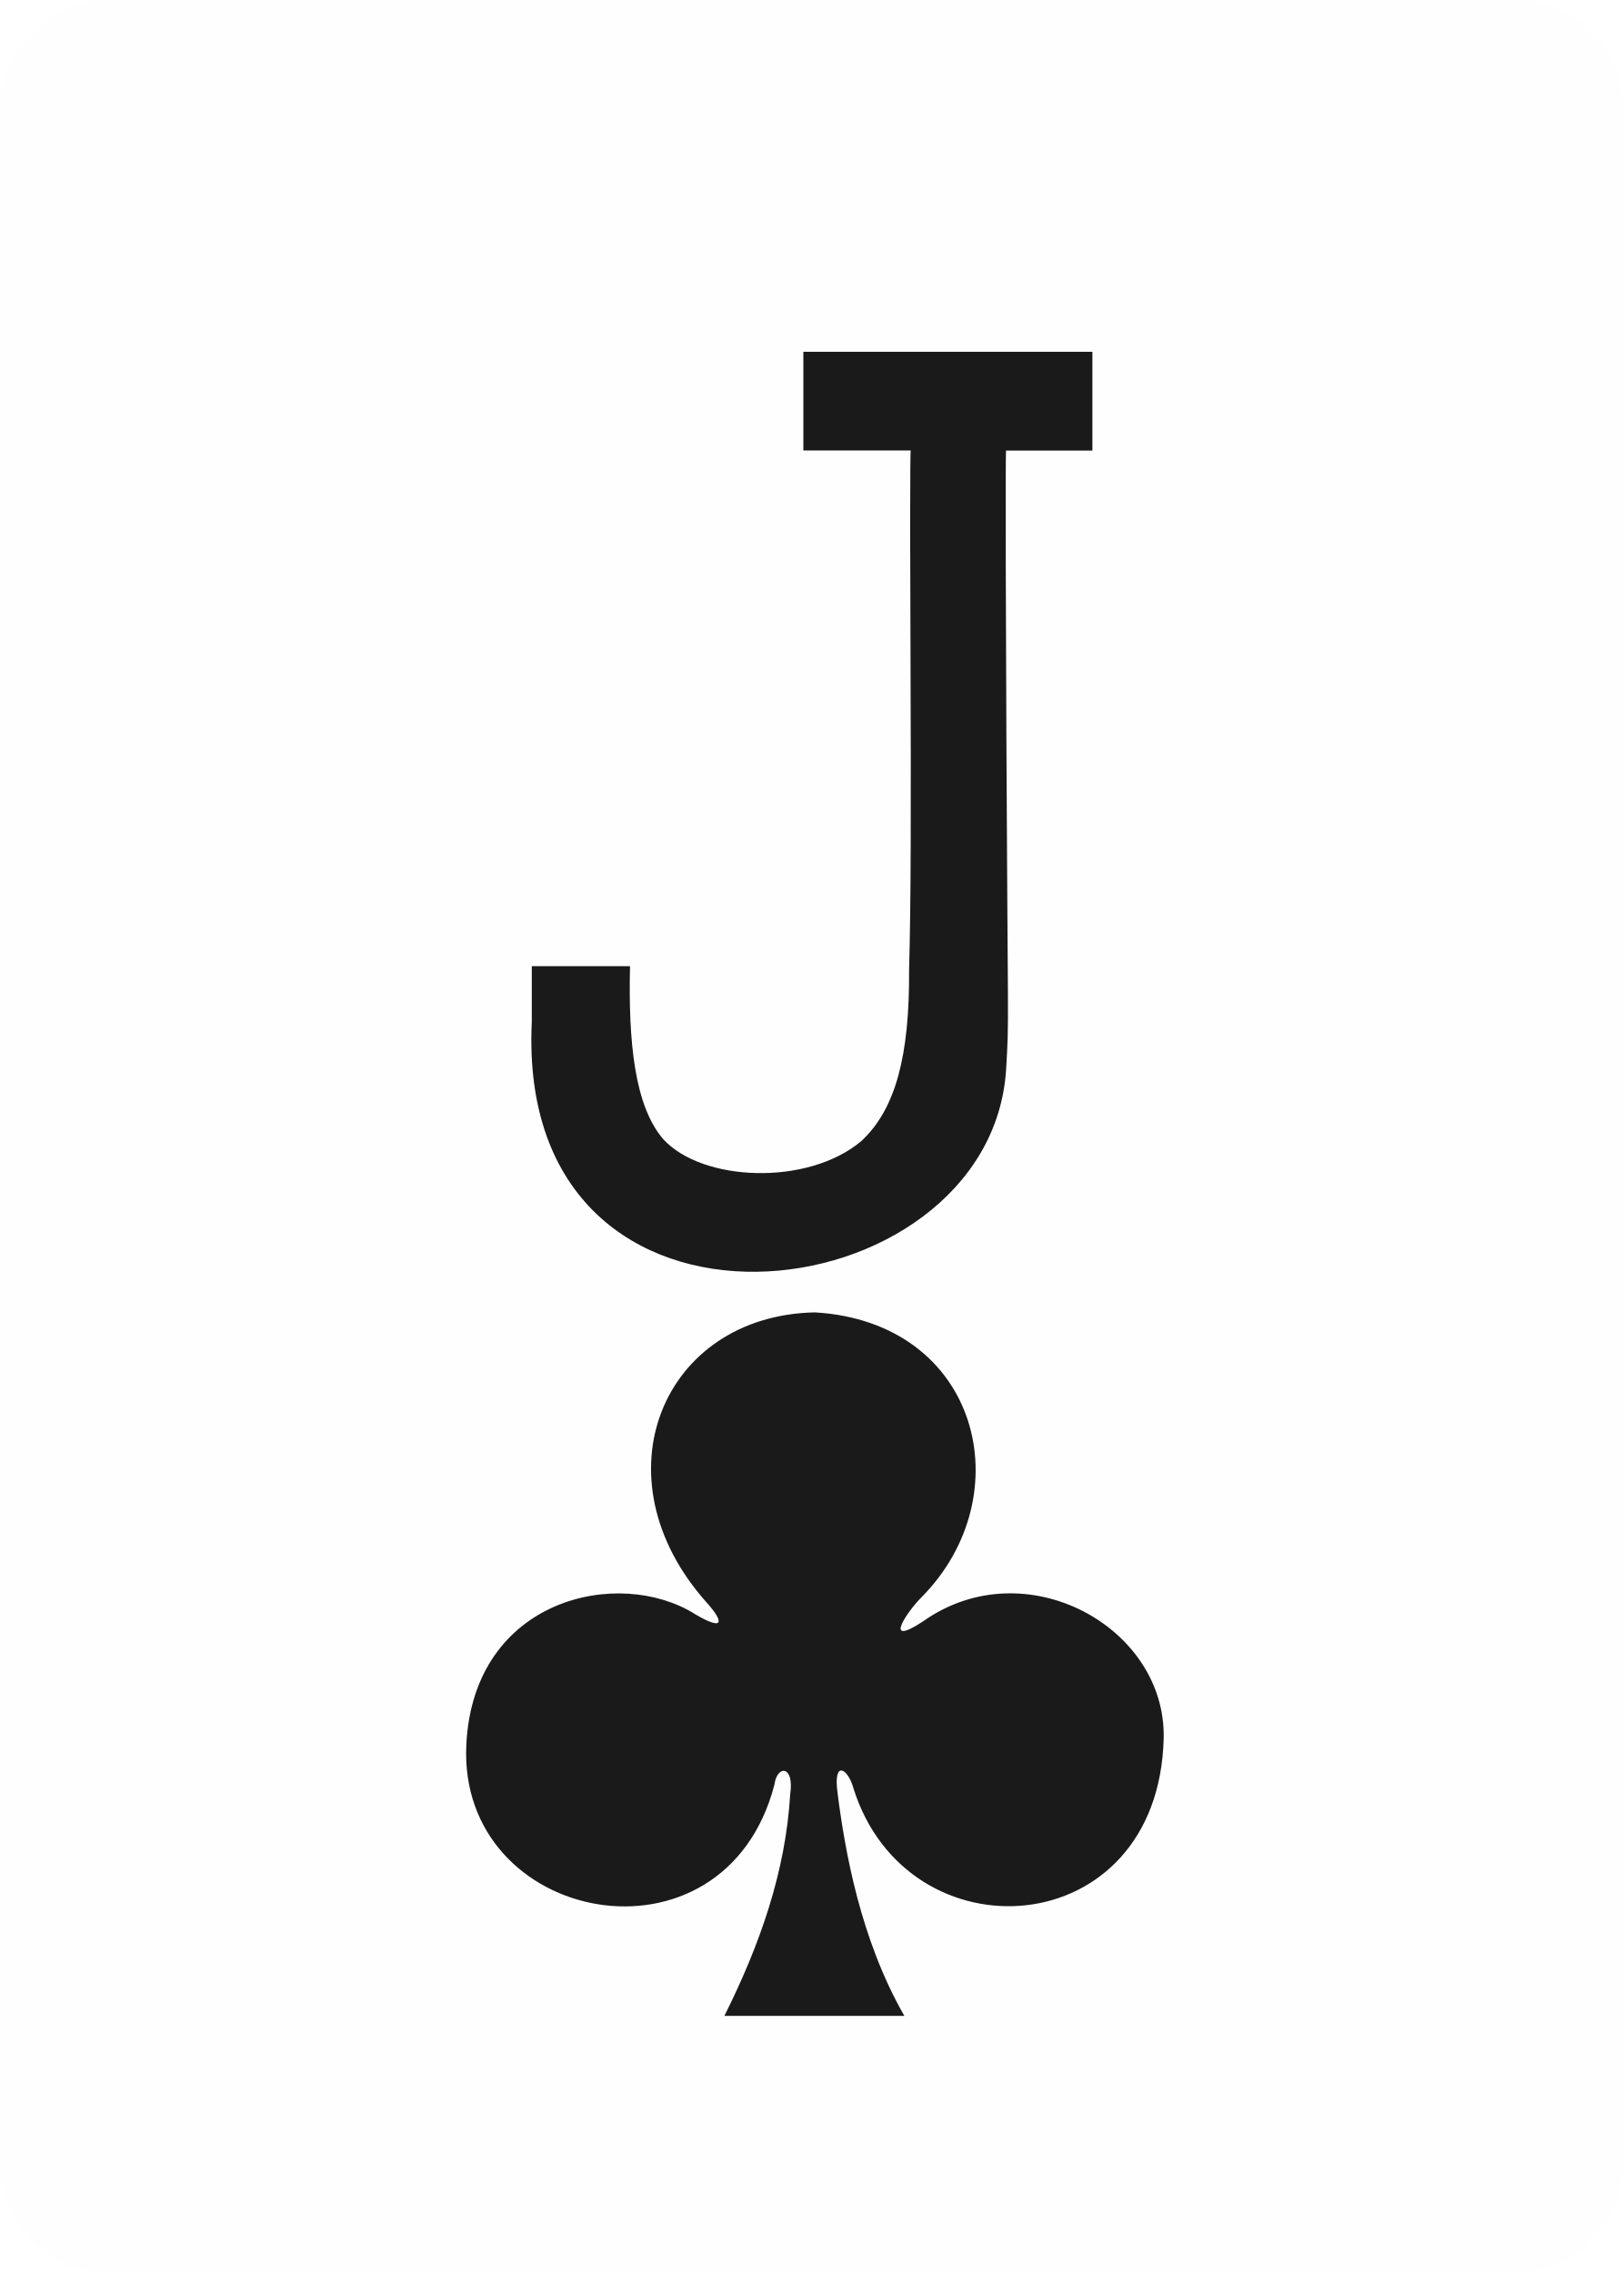
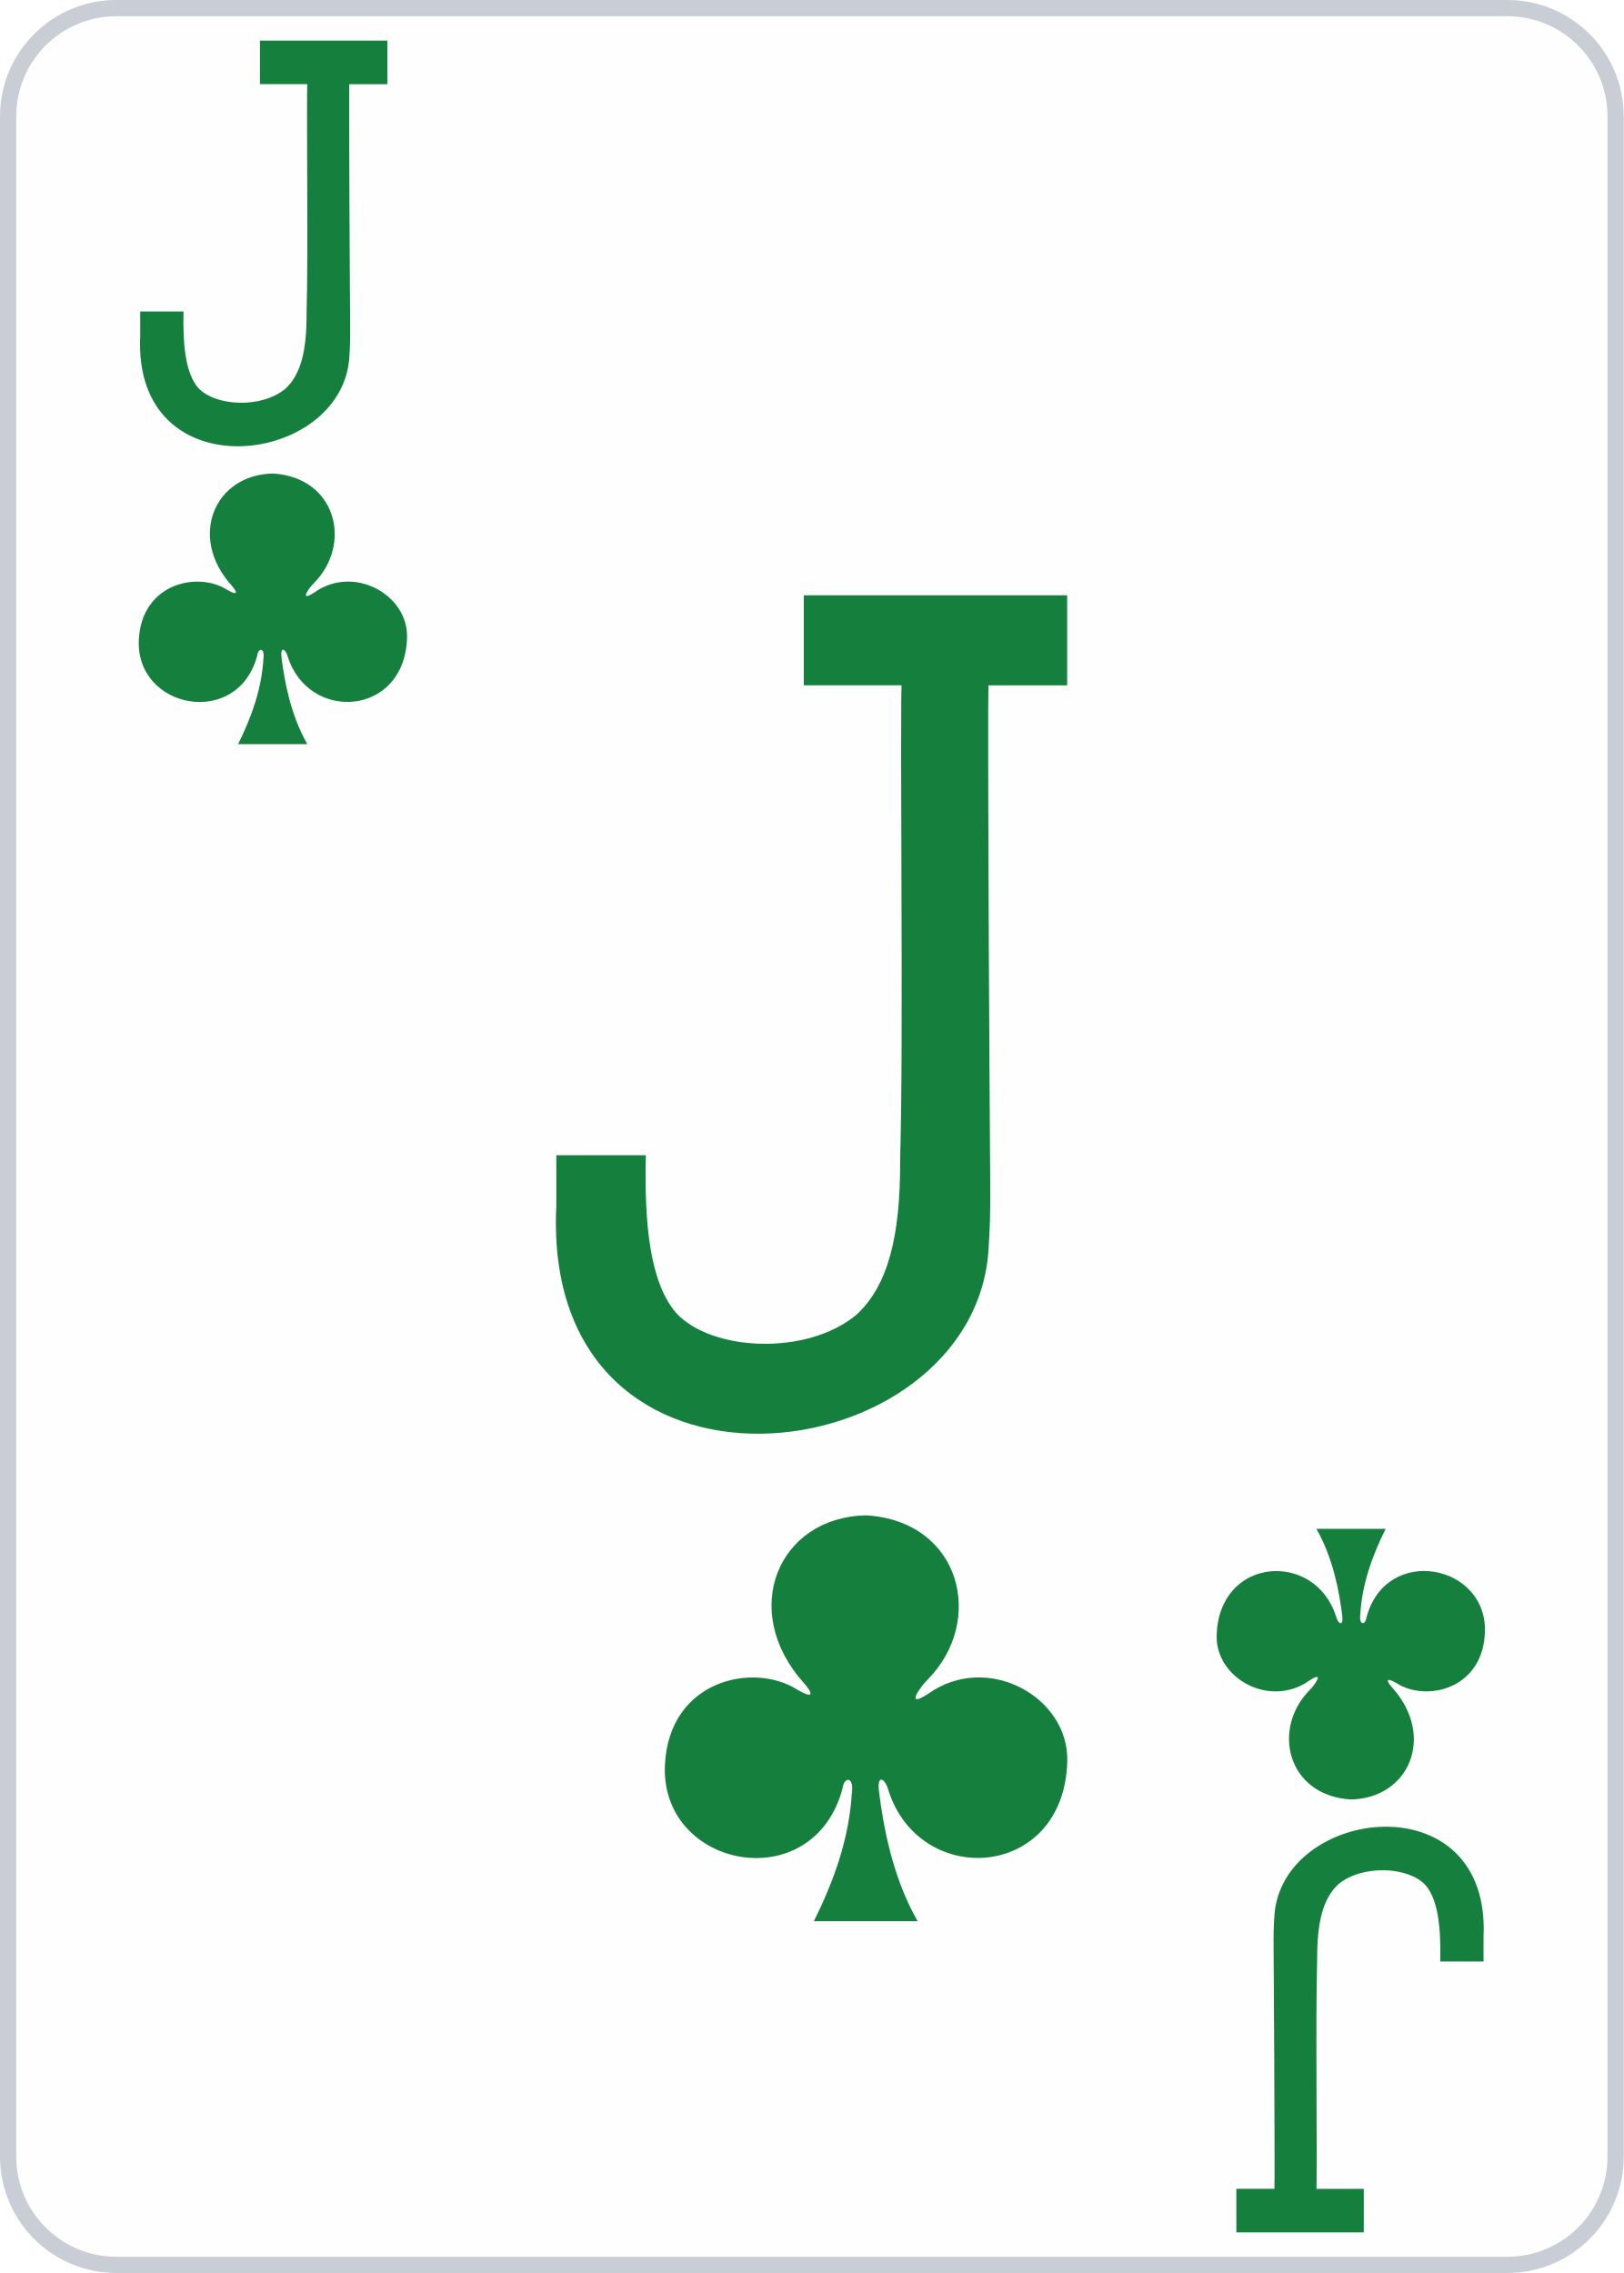
<svg xmlns="http://www.w3.org/2000/svg" viewBox="0 0 120 168">
-   <rect x="0" y="0" width="120" height="168" rx="8" fill="#fefefe" />
-   <path d="M19.876 0H9.636v3.498h3.808s-.045-.664-.012 7.14c.02 5.474.016 8.968-.05 11.267.02 3.062-.485 4.936-1.69 6.06-1.908 1.605-5.64 1.444-7.02-.066-1.022-1.19-1.238-3.46-1.177-6.13H.015s.003 1.29 0 1.97C-.588 36.34 16.28 34.2 16.82 25.42c.112-1.877.056-1.194.01-11.598-.05-11.146-.01-10.32-.01-10.32h3.056V0z" transform="matrix(2.086 0 0 2.086 39.270 26.000)" fill="#1a1a1a" />
-   <path d="M20.976 57.14c2.88-5.774 4.976-11.7 5.348-18.036.342-2.33-1.074-2.37-1.288-.73C20.96 53.97-.727 49.744.02 35.08.622 23.182 12.44 20.624 18.6 24.513c2.435 1.434 2.296.575.968-.91C10.416 13.39 15.958.24 28.33 0c13.38.793 16.854 14.87 8.647 23.147-1.02.994-3.283 4.19.123 1.956 8.287-5.888 19.787.443 19.553 9.52-.434 16.74-20.84 17.987-25.203 4.007-.42-1.55-1.63-2.328-1.295.305.604 4.767 1.855 11.953 5.438 18.205H20.976z" transform="matrix(0.91 0 0 0.91 34.446 97.000)" fill="#1a1a1a" />
+   <rect x="0.6" y="0.6" width="118.8" height="166.8" rx="8" fill="#fefefe" stroke="#c9cdd6" stroke-width="1.2" />
+   <g transform="translate(-6.969,-8.465) scale(0.44096)">
+     <path d="M19.876 0H9.636v3.498h3.808s-.045-.664-.012 7.14c.02 5.474.016 8.968-.05 11.267.02 3.062-.485 4.936-1.69 6.06-1.908 1.605-5.64 1.444-7.02-.066-1.022-1.19-1.238-3.46-1.177-6.13H.015s.003 1.29 0 1.97C-.588 36.34 16.28 34.2 16.82 25.42c.112-1.877.056-1.194.01-11.598-.05-11.146-.01-10.32-.01-10.32h3.056V0z" transform="matrix(2.086 0 0 2.086 39.270 26.000)" fill="#15803d" />
+   </g>
+   <g transform="translate(-2.995,-2.310) scale(0.38463)">
+     <path d="M20.976 57.14c2.88-5.774 4.976-11.7 5.348-18.036.342-2.33-1.074-2.37-1.288-.73C20.96 53.97-.727 49.744.02 35.08.622 23.182 12.44 20.624 18.6 24.513c2.435 1.434 2.296.575.968-.91C10.416 13.39 15.958.24 28.33 0c13.38.793 16.854 14.87 8.647 23.147-1.02.994-3.283 4.19.123 1.956 8.287-5.888 19.787.443 19.553 9.52-.434 16.74-20.84 17.987-25.203 4.007-.42-1.55-1.63-2.328-1.295.305.604 4.767 1.855 11.953 5.438 18.205H20.976z" transform="matrix(0.91 0 0 0.91 34.446 97.000)" fill="#15803d" />
+   </g>
+   <g transform="translate(5.297,20.306) scale(0.91131)">
+     <path d="M19.876 0H9.636v3.498h3.808s-.045-.664-.012 7.14c.02 5.474.016 8.968-.05 11.267.02 3.062-.485 4.936-1.69 6.06-1.908 1.605-5.64 1.444-7.02-.066-1.022-1.19-1.238-3.46-1.177-6.13H.015s.003 1.29 0 1.97C-.588 36.34 16.28 34.2 16.82 25.42c.112-1.877.056-1.194.01-11.598-.05-11.146-.01-10.32-.01-10.32h3.056V0z" transform="matrix(2.086 0 0 2.086 39.270 26.000)" fill="#15803d" />
+   </g>
+   <g transform="translate(29.258,56.036) scale(0.57695)">
+     <path d="M20.976 57.14c2.88-5.774 4.976-11.7 5.348-18.036.342-2.33-1.074-2.37-1.288-.73C20.96 53.97-.727 49.744.02 35.08.622 23.182 12.44 20.624 18.6 24.513c2.435 1.434 2.296.575.968-.91C10.416 13.39 15.958.24 28.33 0c13.38.793 16.854 14.87 8.647 23.147-1.02.994-3.283 4.19.123 1.956 8.287-5.888 19.787.443 19.553 9.52-.434 16.74-20.84 17.987-25.203 4.007-.42-1.55-1.63-2.328-1.295.305.604 4.767 1.855 11.953 5.438 18.205H20.976z" transform="matrix(0.91 0 0 0.91 34.446 97.000)" fill="#15803d" />
+   </g>
+   <g transform="rotate(180 60 84)">
+     <g transform="translate(-6.969,-8.465) scale(0.44096)">
+       <path d="M19.876 0H9.636v3.498h3.808s-.045-.664-.012 7.14c.02 5.474.016 8.968-.05 11.267.02 3.062-.485 4.936-1.69 6.06-1.908 1.605-5.64 1.444-7.02-.066-1.022-1.19-1.238-3.46-1.177-6.13H.015s.003 1.29 0 1.97C-.588 36.34 16.28 34.2 16.82 25.42c.112-1.877.056-1.194.01-11.598-.05-11.146-.01-10.32-.01-10.32h3.056V0z" transform="matrix(2.086 0 0 2.086 39.270 26.000)" fill="#15803d" />
+     </g>
+     <g transform="translate(-2.995,-2.310) scale(0.38463)">
+       <path d="M20.976 57.14c2.88-5.774 4.976-11.7 5.348-18.036.342-2.33-1.074-2.37-1.288-.73C20.96 53.97-.727 49.744.02 35.08.622 23.182 12.44 20.624 18.6 24.513c2.435 1.434 2.296.575.968-.91C10.416 13.39 15.958.24 28.33 0c13.38.793 16.854 14.87 8.647 23.147-1.02.994-3.283 4.19.123 1.956 8.287-5.888 19.787.443 19.553 9.52-.434 16.74-20.84 17.987-25.203 4.007-.42-1.55-1.63-2.328-1.295.305.604 4.767 1.855 11.953 5.438 18.205H20.976z" transform="matrix(0.91 0 0 0.91 34.446 97.000)" fill="#15803d" />
+     </g>
+   </g>
</svg>
